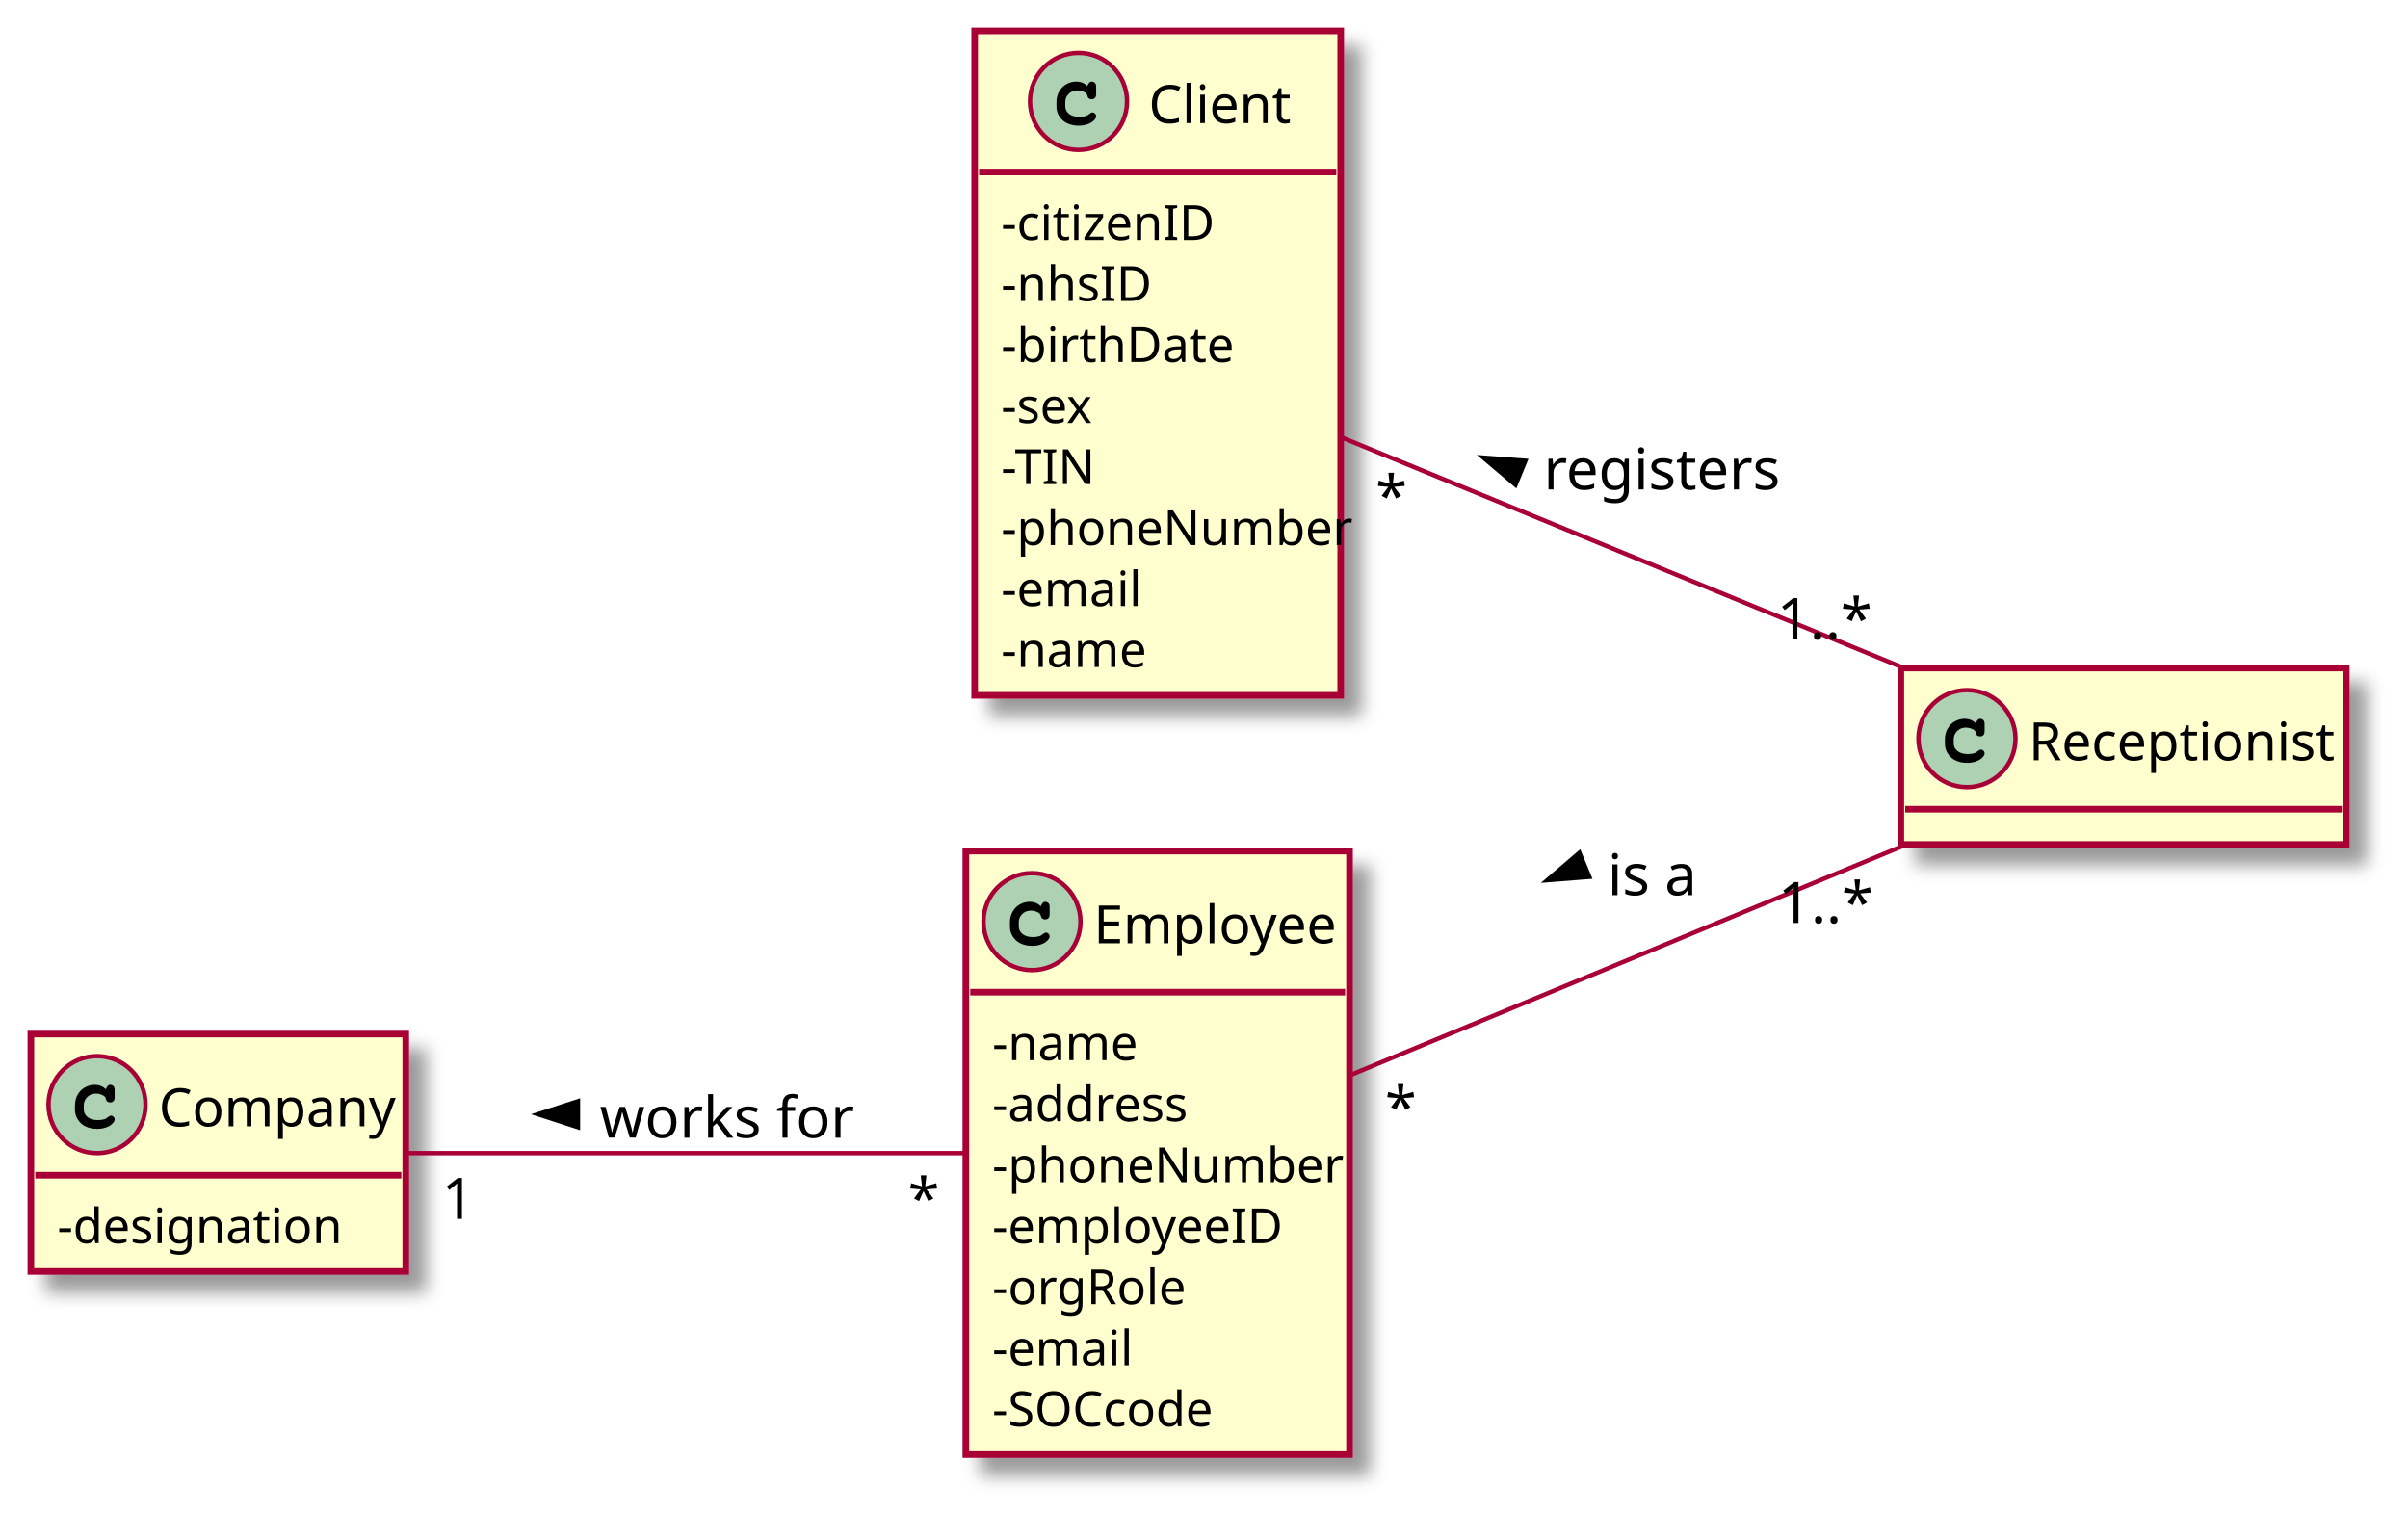
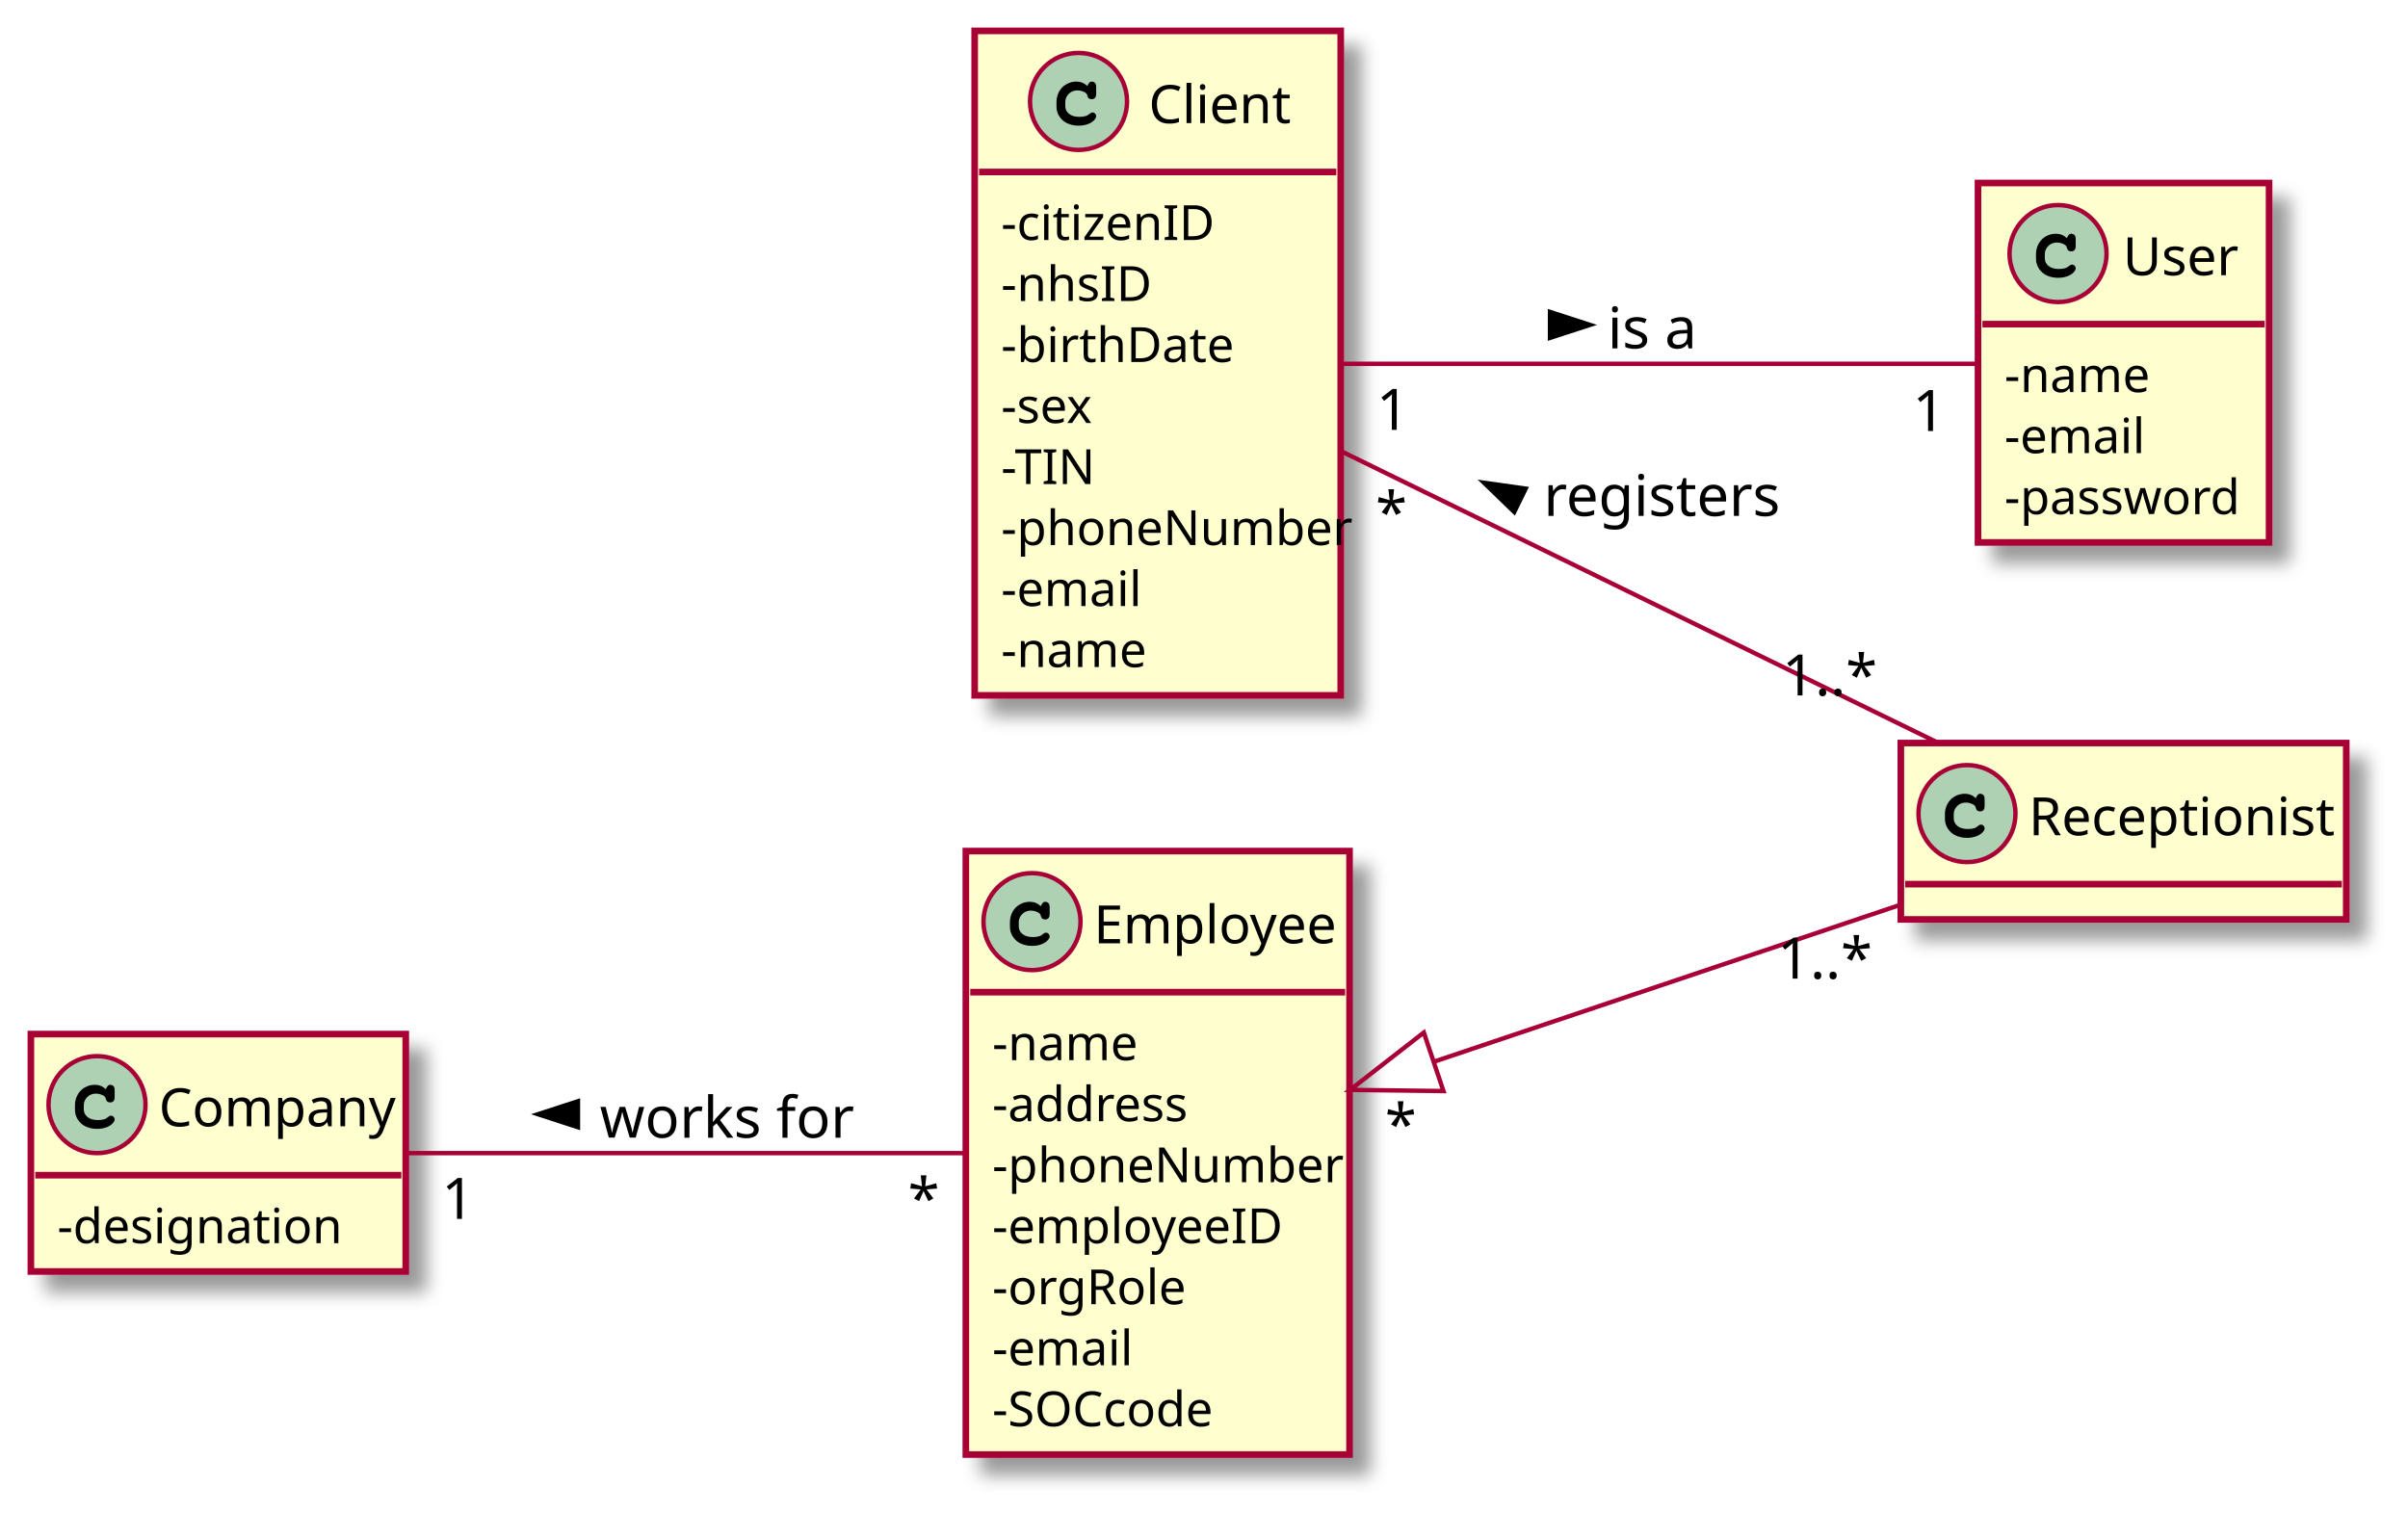
<svg xmlns="http://www.w3.org/2000/svg" contentScriptType="application/ecmascript" contentStyleType="text/css" height="343px" preserveAspectRatio="none" style="width:546px;height:343px;" version="1.1" viewBox="0 0 546 343" width="546px" zoomAndPan="magnify">
  <defs>
-     <filter height="300%" id="f1uez002m92hz3" width="300%" x="-1" y="-1">
+     <filter height="300%" id="fks5ahalos6nu" width="300%" x="-1" y="-1">
      <feGaussianBlur result="blurOut" stdDeviation="2.0" />
      <feColorMatrix in="blurOut" result="blurOut2" type="matrix" values="0 0 0 0 0 0 0 0 0 0 0 0 0 0 0 0 0 0 .4 0" />
      <feOffset dx="4.0" dy="4.0" in="blurOut2" result="blurOut3" />
      <feBlend in="SourceGraphic" in2="blurOut3" mode="normal" />
    </filter>
  </defs>
  <g>
-     <rect codeLine="20" fill="#FEFECE" filter="url(#f1uez002m92hz3)" height="40" id="Receptionist" style="stroke:#A80036;stroke-width:1.5;" width="101" x="431" y="151.5" />
-     <ellipse cx="446" cy="167.5" fill="#ADD1B2" rx="11" ry="11" style="stroke:#A80036;stroke-width:1.0;" />
-     <path d="M448,164 Q448.203,163.5 448.438,163.25 Q448.672,163 448.938,163 Q449.406,163 449.703,163.281 Q450,163.562 450,164.219 L450,165.781 Q450,166.438 449.719,166.719 Q449.438,167 449,167 Q448.609,167 448.359,166.828 Q448.109,166.656 448,166.203 Q447.953,165.891 447.781,165.719 Q447.469,165.391 446.906,165.203 Q446.344,165 445.781,165 Q445.078,165 444.484,165.281 Q443.906,165.562 443.453,166.188 Q443,166.812 443,167.672 L443,168.594 Q443,169.625 443.844,170.312 Q444.688,171 446.188,171 Q447.078,171 447.703,170.797 Q448.062,170.688 448.469,170.328 Q448.734,170.125 448.875,170.062 Q449.016,170 449.188,170 Q449.516,170 449.75,170.266 Q450,170.516 450,170.875 Q450,171.219 449.656,171.625 Q449.156,172.219 448.359,172.547 Q447.312,173 446.031,173 Q444.531,173 443.328,172.406 Q442.359,171.938 441.672,170.922 Q441,169.906 441,168.703 L441,167.609 Q441,166.359 441.594,165.266 Q442.203,164.172 443.25,163.594 Q444.312,163 445.5,163 Q446.219,163 446.844,163.25 Q447.469,163.5 448,164 Z " fill="#000000" />
-     <text fill="#000000" font-family="sans-serif" font-size="12" lengthAdjust="spacing" textLength="69" x="460" y="172.41">Receptionist</text>
-     <line style="stroke:#A80036;stroke-width:1.5;" x1="432" x2="531" y1="183.5" y2="183.5" />
-     <rect codeLine="23" fill="#FEFECE" filter="url(#f1uez002m92hz3)" height="150.688" id="Client" style="stroke:#A80036;stroke-width:1.5;" width="83" x="221" y="7" />
+     <rect codeLine="22" fill="#FEFECE" filter="url(#fks5ahalos6nu)" height="40" id="Receptionist" style="stroke:#A80036;stroke-width:1.5;" width="101" x="431" y="168.5" />
+     <ellipse cx="446" cy="184.5" fill="#ADD1B2" rx="11" ry="11" style="stroke:#A80036;stroke-width:1.0;" />
+     <path d="M448,181 Q448.203,180.5 448.438,180.25 Q448.672,180 448.938,180 Q449.406,180 449.703,180.281 Q450,180.562 450,181.219 L450,182.781 Q450,183.438 449.719,183.719 Q449.438,184 449,184 Q448.609,184 448.359,183.828 Q448.109,183.656 448,183.203 Q447.953,182.891 447.781,182.719 Q447.469,182.391 446.906,182.203 Q446.344,182 445.781,182 Q445.078,182 444.484,182.281 Q443.906,182.562 443.453,183.188 Q443,183.812 443,184.672 L443,185.594 Q443,186.625 443.844,187.312 Q444.688,188 446.188,188 Q447.078,188 447.703,187.797 Q448.062,187.688 448.469,187.328 Q448.734,187.125 448.875,187.062 Q449.016,187 449.188,187 Q449.516,187 449.75,187.266 Q450,187.516 450,187.875 Q450,188.219 449.656,188.625 Q449.156,189.219 448.359,189.547 Q447.312,190 446.031,190 Q444.531,190 443.328,189.406 Q442.359,188.938 441.672,187.922 Q441,186.906 441,185.703 L441,184.609 Q441,183.359 441.594,182.266 Q442.203,181.172 443.25,180.594 Q444.312,180 445.5,180 Q446.219,180 446.844,180.25 Q447.469,180.5 448,181 Z " fill="#000000" />
+     <text fill="#000000" font-family="sans-serif" font-size="12" lengthAdjust="spacing" textLength="69" x="460" y="189.41">Receptionist</text>
+     <line style="stroke:#A80036;stroke-width:1.5;" x1="432" x2="531" y1="200.5" y2="200.5" />
+     <rect codeLine="25" fill="#FEFECE" filter="url(#fks5ahalos6nu)" height="150.688" id="Client" style="stroke:#A80036;stroke-width:1.5;" width="83" x="221" y="7" />
    <ellipse cx="244.55" cy="23" fill="#ADD1B2" rx="11" ry="11" style="stroke:#A80036;stroke-width:1.0;" />
    <path d="M246.55,19.5 Q246.753,19 246.988,18.75 Q247.222,18.5 247.488,18.5 Q247.956,18.5 248.253,18.781 Q248.55,19.062 248.55,19.719 L248.55,21.281 Q248.55,21.938 248.269,22.219 Q247.988,22.5 247.55,22.5 Q247.159,22.5 246.909,22.328 Q246.659,22.156 246.55,21.703 Q246.503,21.391 246.331,21.219 Q246.019,20.891 245.456,20.703 Q244.894,20.5 244.331,20.5 Q243.628,20.5 243.034,20.781 Q242.456,21.062 242.003,21.688 Q241.55,22.312 241.55,23.172 L241.55,24.094 Q241.55,25.125 242.394,25.812 Q243.238,26.5 244.738,26.5 Q245.628,26.5 246.253,26.297 Q246.613,26.188 247.019,25.828 Q247.284,25.625 247.425,25.562 Q247.566,25.5 247.738,25.5 Q248.066,25.5 248.3,25.766 Q248.55,26.016 248.55,26.375 Q248.55,26.719 248.206,27.125 Q247.706,27.719 246.909,28.047 Q245.863,28.5 244.581,28.5 Q243.081,28.5 241.878,27.906 Q240.909,27.438 240.222,26.422 Q239.55,25.406 239.55,24.203 L239.55,23.109 Q239.55,21.859 240.144,20.766 Q240.753,19.672 241.8,19.094 Q242.863,18.5 244.05,18.5 Q244.769,18.5 245.394,18.75 Q246.019,19 246.55,19.5 Z " fill="#000000" />
    <text fill="#000000" font-family="sans-serif" font-size="12" lengthAdjust="spacing" textLength="32" x="260.45" y="27.91">Client</text>
    <line style="stroke:#A80036;stroke-width:1.5;" x1="222" x2="303" y1="39" y2="39" />
    <text fill="#000000" font-family="sans-serif" font-size="11" lengthAdjust="spacing" textLength="44" x="227" y="54.419">-citizenID</text>
    <text fill="#000000" font-family="sans-serif" font-size="11" lengthAdjust="spacing" textLength="31" x="227" y="68.255">-nhsID</text>
    <text fill="#000000" font-family="sans-serif" font-size="11" lengthAdjust="spacing" textLength="47" x="227" y="82.091">-birthDate</text>
    <text fill="#000000" font-family="sans-serif" font-size="11" lengthAdjust="spacing" textLength="22" x="227" y="95.927">-sex</text>
    <text fill="#000000" font-family="sans-serif" font-size="11" lengthAdjust="spacing" textLength="19" x="227" y="109.763">-TIN</text>
    <text fill="#000000" font-family="sans-serif" font-size="11" lengthAdjust="spacing" textLength="71" x="227" y="123.599">-phoneNumber</text>
    <text fill="#000000" font-family="sans-serif" font-size="11" lengthAdjust="spacing" textLength="28" x="227" y="137.435">-email</text>
    <text fill="#000000" font-family="sans-serif" font-size="11" lengthAdjust="spacing" textLength="30" x="227" y="151.27">-name</text>
-     <rect codeLine="34" fill="#FEFECE" filter="url(#f1uez002m92hz3)" height="136.852" id="Employee" style="stroke:#A80036;stroke-width:1.5;" width="87" x="219" y="193" />
+     <rect codeLine="36" fill="#FEFECE" filter="url(#fks5ahalos6nu)" height="136.852" id="Employee" style="stroke:#A80036;stroke-width:1.5;" width="87" x="219" y="193" />
    <ellipse cx="234" cy="209" fill="#ADD1B2" rx="11" ry="11" style="stroke:#A80036;stroke-width:1.0;" />
    <path d="M236,205.5 Q236.203,205 236.438,204.75 Q236.672,204.5 236.938,204.5 Q237.406,204.5 237.703,204.781 Q238,205.062 238,205.719 L238,207.281 Q238,207.938 237.719,208.219 Q237.438,208.5 237,208.5 Q236.609,208.5 236.359,208.328 Q236.109,208.156 236,207.703 Q235.953,207.391 235.781,207.219 Q235.469,206.891 234.906,206.703 Q234.344,206.5 233.781,206.5 Q233.078,206.5 232.484,206.781 Q231.906,207.062 231.453,207.688 Q231,208.312 231,209.172 L231,210.094 Q231,211.125 231.844,211.812 Q232.688,212.5 234.188,212.5 Q235.078,212.5 235.703,212.297 Q236.062,212.188 236.469,211.828 Q236.734,211.625 236.875,211.562 Q237.016,211.5 237.188,211.5 Q237.516,211.5 237.75,211.766 Q238,212.016 238,212.375 Q238,212.719 237.656,213.125 Q237.156,213.719 236.359,214.047 Q235.312,214.5 234.031,214.5 Q232.531,214.5 231.328,213.906 Q230.359,213.438 229.672,212.422 Q229,211.406 229,210.203 L229,209.109 Q229,207.859 229.594,206.766 Q230.203,205.672 231.25,205.094 Q232.312,204.5 233.5,204.5 Q234.219,204.5 234.844,204.75 Q235.469,205 236,205.5 Z " fill="#000000" />
    <text fill="#000000" font-family="sans-serif" font-size="12" lengthAdjust="spacing" textLength="55" x="248" y="213.91">Employee</text>
    <line style="stroke:#A80036;stroke-width:1.5;" x1="220" x2="305" y1="225" y2="225" />
    <text fill="#000000" font-family="sans-serif" font-size="11" lengthAdjust="spacing" textLength="30" x="225" y="240.419">-name</text>
    <text fill="#000000" font-family="sans-serif" font-size="11" lengthAdjust="spacing" textLength="44" x="225" y="254.255">-address</text>
    <text fill="#000000" font-family="sans-serif" font-size="11" lengthAdjust="spacing" textLength="71" x="225" y="268.091">-phoneNumber</text>
    <text fill="#000000" font-family="sans-serif" font-size="11" lengthAdjust="spacing" textLength="59" x="225" y="281.927">-employeeID</text>
    <text fill="#000000" font-family="sans-serif" font-size="11" lengthAdjust="spacing" textLength="41" x="225" y="295.763">-orgRole</text>
    <text fill="#000000" font-family="sans-serif" font-size="11" lengthAdjust="spacing" textLength="28" x="225" y="309.599">-email</text>
    <text fill="#000000" font-family="sans-serif" font-size="11" lengthAdjust="spacing" textLength="50" x="225" y="323.435">-SOCcode</text>
-     <rect codeLine="16" fill="#FEFECE" filter="url(#f1uez002m92hz3)" height="53.836" id="Company" style="stroke:#A80036;stroke-width:1.5;" width="85" x="7" y="234.5" />
+     <rect codeLine="18" fill="#FEFECE" filter="url(#fks5ahalos6nu)" height="53.836" id="Company" style="stroke:#A80036;stroke-width:1.5;" width="85" x="7" y="234.5" />
    <ellipse cx="22" cy="250.5" fill="#ADD1B2" rx="11" ry="11" style="stroke:#A80036;stroke-width:1.0;" />
    <path d="M24,247 Q24.203,246.5 24.438,246.25 Q24.672,246 24.938,246 Q25.406,246 25.703,246.281 Q26,246.562 26,247.219 L26,248.781 Q26,249.438 25.719,249.719 Q25.438,250 25,250 Q24.609,250 24.359,249.828 Q24.109,249.656 24,249.203 Q23.953,248.891 23.781,248.719 Q23.469,248.391 22.906,248.203 Q22.344,248 21.781,248 Q21.078,248 20.484,248.281 Q19.906,248.562 19.453,249.188 Q19,249.812 19,250.672 L19,251.594 Q19,252.625 19.844,253.312 Q20.688,254 22.188,254 Q23.078,254 23.703,253.797 Q24.062,253.688 24.469,253.328 Q24.734,253.125 24.875,253.062 Q25.016,253 25.188,253 Q25.516,253 25.75,253.266 Q26,253.516 26,253.875 Q26,254.219 25.656,254.625 Q25.156,255.219 24.359,255.547 Q23.312,256 22.031,256 Q20.531,256 19.328,255.406 Q18.359,254.938 17.672,253.922 Q17,252.906 17,251.703 L17,250.609 Q17,249.359 17.594,248.266 Q18.203,247.172 19.25,246.594 Q20.312,246 21.5,246 Q22.219,246 22.844,246.25 Q23.469,246.5 24,247 Z " fill="#000000" />
    <text fill="#000000" font-family="sans-serif" font-size="12" lengthAdjust="spacing" textLength="53" x="36" y="255.41">Company</text>
    <line style="stroke:#A80036;stroke-width:1.5;" x1="8" x2="91" y1="266.5" y2="266.5" />
    <text fill="#000000" font-family="sans-serif" font-size="11" lengthAdjust="spacing" textLength="59" x="13" y="281.919">-designation</text>
-     <path codeLine="10" d="M304.06,99.14 C340.13,113.93 392.95,135.59 431.39,151.36 " fill="none" id="Client-Receptionist" style="stroke:#A80036;stroke-width:1.0;" />
-     <polygon fill="#000000" points="336.374,103.779,343.627,109.93,345.858,104.492,336.374,103.779" style="stroke:#000000;stroke-width:1.0;" />
-     <text fill="#000000" font-family="sans-serif" font-size="13" lengthAdjust="spacing" textLength="50" x="350" y="110.995">registers</text>
-     <text fill="#000000" font-family="sans-serif" font-size="13" lengthAdjust="spacing" textLength="5" x="311.908" y="117.083">*</text>
-     <text fill="#000000" font-family="sans-serif" font-size="13" lengthAdjust="spacing" textLength="20" x="402.937" y="144.923">1..*</text>
-     <path codeLine="11" d="M306.11,243.83 C342.28,228.83 394.16,207.31 431.93,191.65 " fill="none" id="Employee-Receptionist" style="stroke:#A80036;stroke-width:1.0;" />
-     <polygon fill="#000000" points="350.881,199.591,360.362,198.841,358.111,193.411,350.881,199.591" style="stroke:#000000;stroke-width:1.0;" />
-     <text fill="#000000" font-family="sans-serif" font-size="13" lengthAdjust="spacing" textLength="21" x="364.5" y="202.995">is a</text>
-     <text fill="#000000" font-family="sans-serif" font-size="13" lengthAdjust="spacing" textLength="5" x="314.035" y="255.706">*</text>
-     <text fill="#000000" font-family="sans-serif" font-size="13" lengthAdjust="spacing" textLength="20" x="403.181" y="209.305">1..*</text>
-     <path codeLine="12" d="M92.19,261.5 C128.82,261.5 181.89,261.5 218.81,261.5 " fill="none" id="Company-Employee" style="stroke:#A80036;stroke-width:1.0;" />
+     <rect codeLine="46" fill="#FEFECE" filter="url(#fks5ahalos6nu)" height="81.508" id="User" style="stroke:#A80036;stroke-width:1.5;" width="66" x="448.5" y="41.5" />
+     <ellipse cx="466.65" cy="57.5" fill="#ADD1B2" rx="11" ry="11" style="stroke:#A80036;stroke-width:1.0;" />
+     <path d="M468.65,54 Q468.853,53.5 469.087,53.25 Q469.322,53 469.587,53 Q470.056,53 470.353,53.281 Q470.65,53.562 470.65,54.219 L470.65,55.781 Q470.65,56.438 470.369,56.719 Q470.087,57 469.65,57 Q469.259,57 469.009,56.828 Q468.759,56.656 468.65,56.203 Q468.603,55.891 468.431,55.719 Q468.119,55.391 467.556,55.203 Q466.994,55 466.431,55 Q465.728,55 465.134,55.281 Q464.556,55.562 464.103,56.188 Q463.65,56.812 463.65,57.672 L463.65,58.594 Q463.65,59.625 464.494,60.312 Q465.337,61 466.837,61 Q467.728,61 468.353,60.797 Q468.712,60.688 469.119,60.328 Q469.384,60.125 469.525,60.062 Q469.666,60 469.837,60 Q470.166,60 470.4,60.266 Q470.65,60.516 470.65,60.875 Q470.65,61.219 470.306,61.625 Q469.806,62.219 469.009,62.547 Q467.962,63 466.681,63 Q465.181,63 463.978,62.406 Q463.009,61.938 462.322,60.922 Q461.65,59.906 461.65,58.703 L461.65,57.609 Q461.65,56.359 462.244,55.266 Q462.853,54.172 463.9,53.594 Q464.962,53 466.15,53 Q466.869,53 467.494,53.25 Q468.119,53.5 468.65,54 Z " fill="#000000" />
+     <text fill="#000000" font-family="sans-serif" font-size="12" lengthAdjust="spacing" textLength="27" x="481.35" y="62.41">User</text>
+     <line style="stroke:#A80036;stroke-width:1.5;" x1="449.5" x2="513.5" y1="73.5" y2="73.5" />
+     <text fill="#000000" font-family="sans-serif" font-size="11" lengthAdjust="spacing" textLength="30" x="454.5" y="88.919">-name</text>
+     <text fill="#000000" font-family="sans-serif" font-size="11" lengthAdjust="spacing" textLength="28" x="454.5" y="102.755">-email</text>
+     <text fill="#000000" font-family="sans-serif" font-size="11" lengthAdjust="spacing" textLength="54" x="454.5" y="116.591">-password</text>
+     <path codeLine="11" d="M304.06,102.31 C342.7,121.19 400.58,149.46 439.4,168.42 " fill="none" id="Client-Receptionist" style="stroke:#A80036;stroke-width:1.0;" />
+     <polygon fill="#000000" points="336.507,109.481,343.345,116.092,345.925,110.811,336.507,109.481" style="stroke:#000000;stroke-width:1.0;" />
+     <text fill="#000000" font-family="sans-serif" font-size="13" lengthAdjust="spacing" textLength="50" x="350" y="116.995">registers</text>
+     <text fill="#000000" font-family="sans-serif" font-size="13" lengthAdjust="spacing" textLength="5" x="311.908" y="120.818">*</text>
+     <text fill="#000000" font-family="sans-serif" font-size="13" lengthAdjust="spacing" textLength="20" x="404.096" y="157.718">1..*</text>
+     <path codeLine="12" d="M325.32,240.7 C358.72,229.47 399.43,215.77 430.76,205.23 " fill="none" id="Employee-backto-Receptionist" style="stroke:#A80036;stroke-width:1.0;" />
+     <polygon fill="none" points="327.3,247.42,306.11,247.16,322.84,234.15,327.3,247.42" style="stroke:#A80036;stroke-width:1.0;" />
+     <text fill="#000000" font-family="sans-serif" font-size="13" lengthAdjust="spacing" textLength="5" x="314.035" y="259.608">*</text>
+     <text fill="#000000" font-family="sans-serif" font-size="13" lengthAdjust="spacing" textLength="20" x="402.978" y="221.916">1..*</text>
+     <path codeLine="13" d="M92.19,261.5 C128.82,261.5 181.89,261.5 218.81,261.5 " fill="none" id="Company-Employee" style="stroke:#A80036;stroke-width:1.0;" />
    <polygon fill="#000000" points="122,252.676,131.045,255.615,131.045,249.737,122,252.676" style="stroke:#000000;stroke-width:1.0;" />
    <text fill="#000000" font-family="sans-serif" font-size="13" lengthAdjust="spacing" textLength="52" x="136" y="257.995">works for</text>
    <text fill="#000000" font-family="sans-serif" font-size="13" lengthAdjust="spacing" textLength="7" x="100.129" y="276.414">1</text>
    <text fill="#000000" font-family="sans-serif" font-size="13" lengthAdjust="spacing" textLength="5" x="205.871" y="276.413">*</text>
+     <path codeLine="14" d="M304.06,82.5 C345.77,82.5 409.89,82.5 448.26,82.5 " fill="none" id="Client-User" style="stroke:#A80036;stroke-width:1.0;" />
+     <polygon fill="#000000" points="360.5,73.676,351.455,70.737,351.455,76.615,360.5,73.676" style="stroke:#000000;stroke-width:1.0;" />
+     <text fill="#000000" font-family="sans-serif" font-size="13" lengthAdjust="spacing" textLength="21" x="364.5" y="78.995">is a</text>
+     <text fill="#000000" font-family="sans-serif" font-size="13" lengthAdjust="spacing" textLength="7" x="312.086" y="97.479">1</text>
+     <text fill="#000000" font-family="sans-serif" font-size="13" lengthAdjust="spacing" textLength="7" x="433.682" y="97.732">1</text>
  </g>
</svg>
